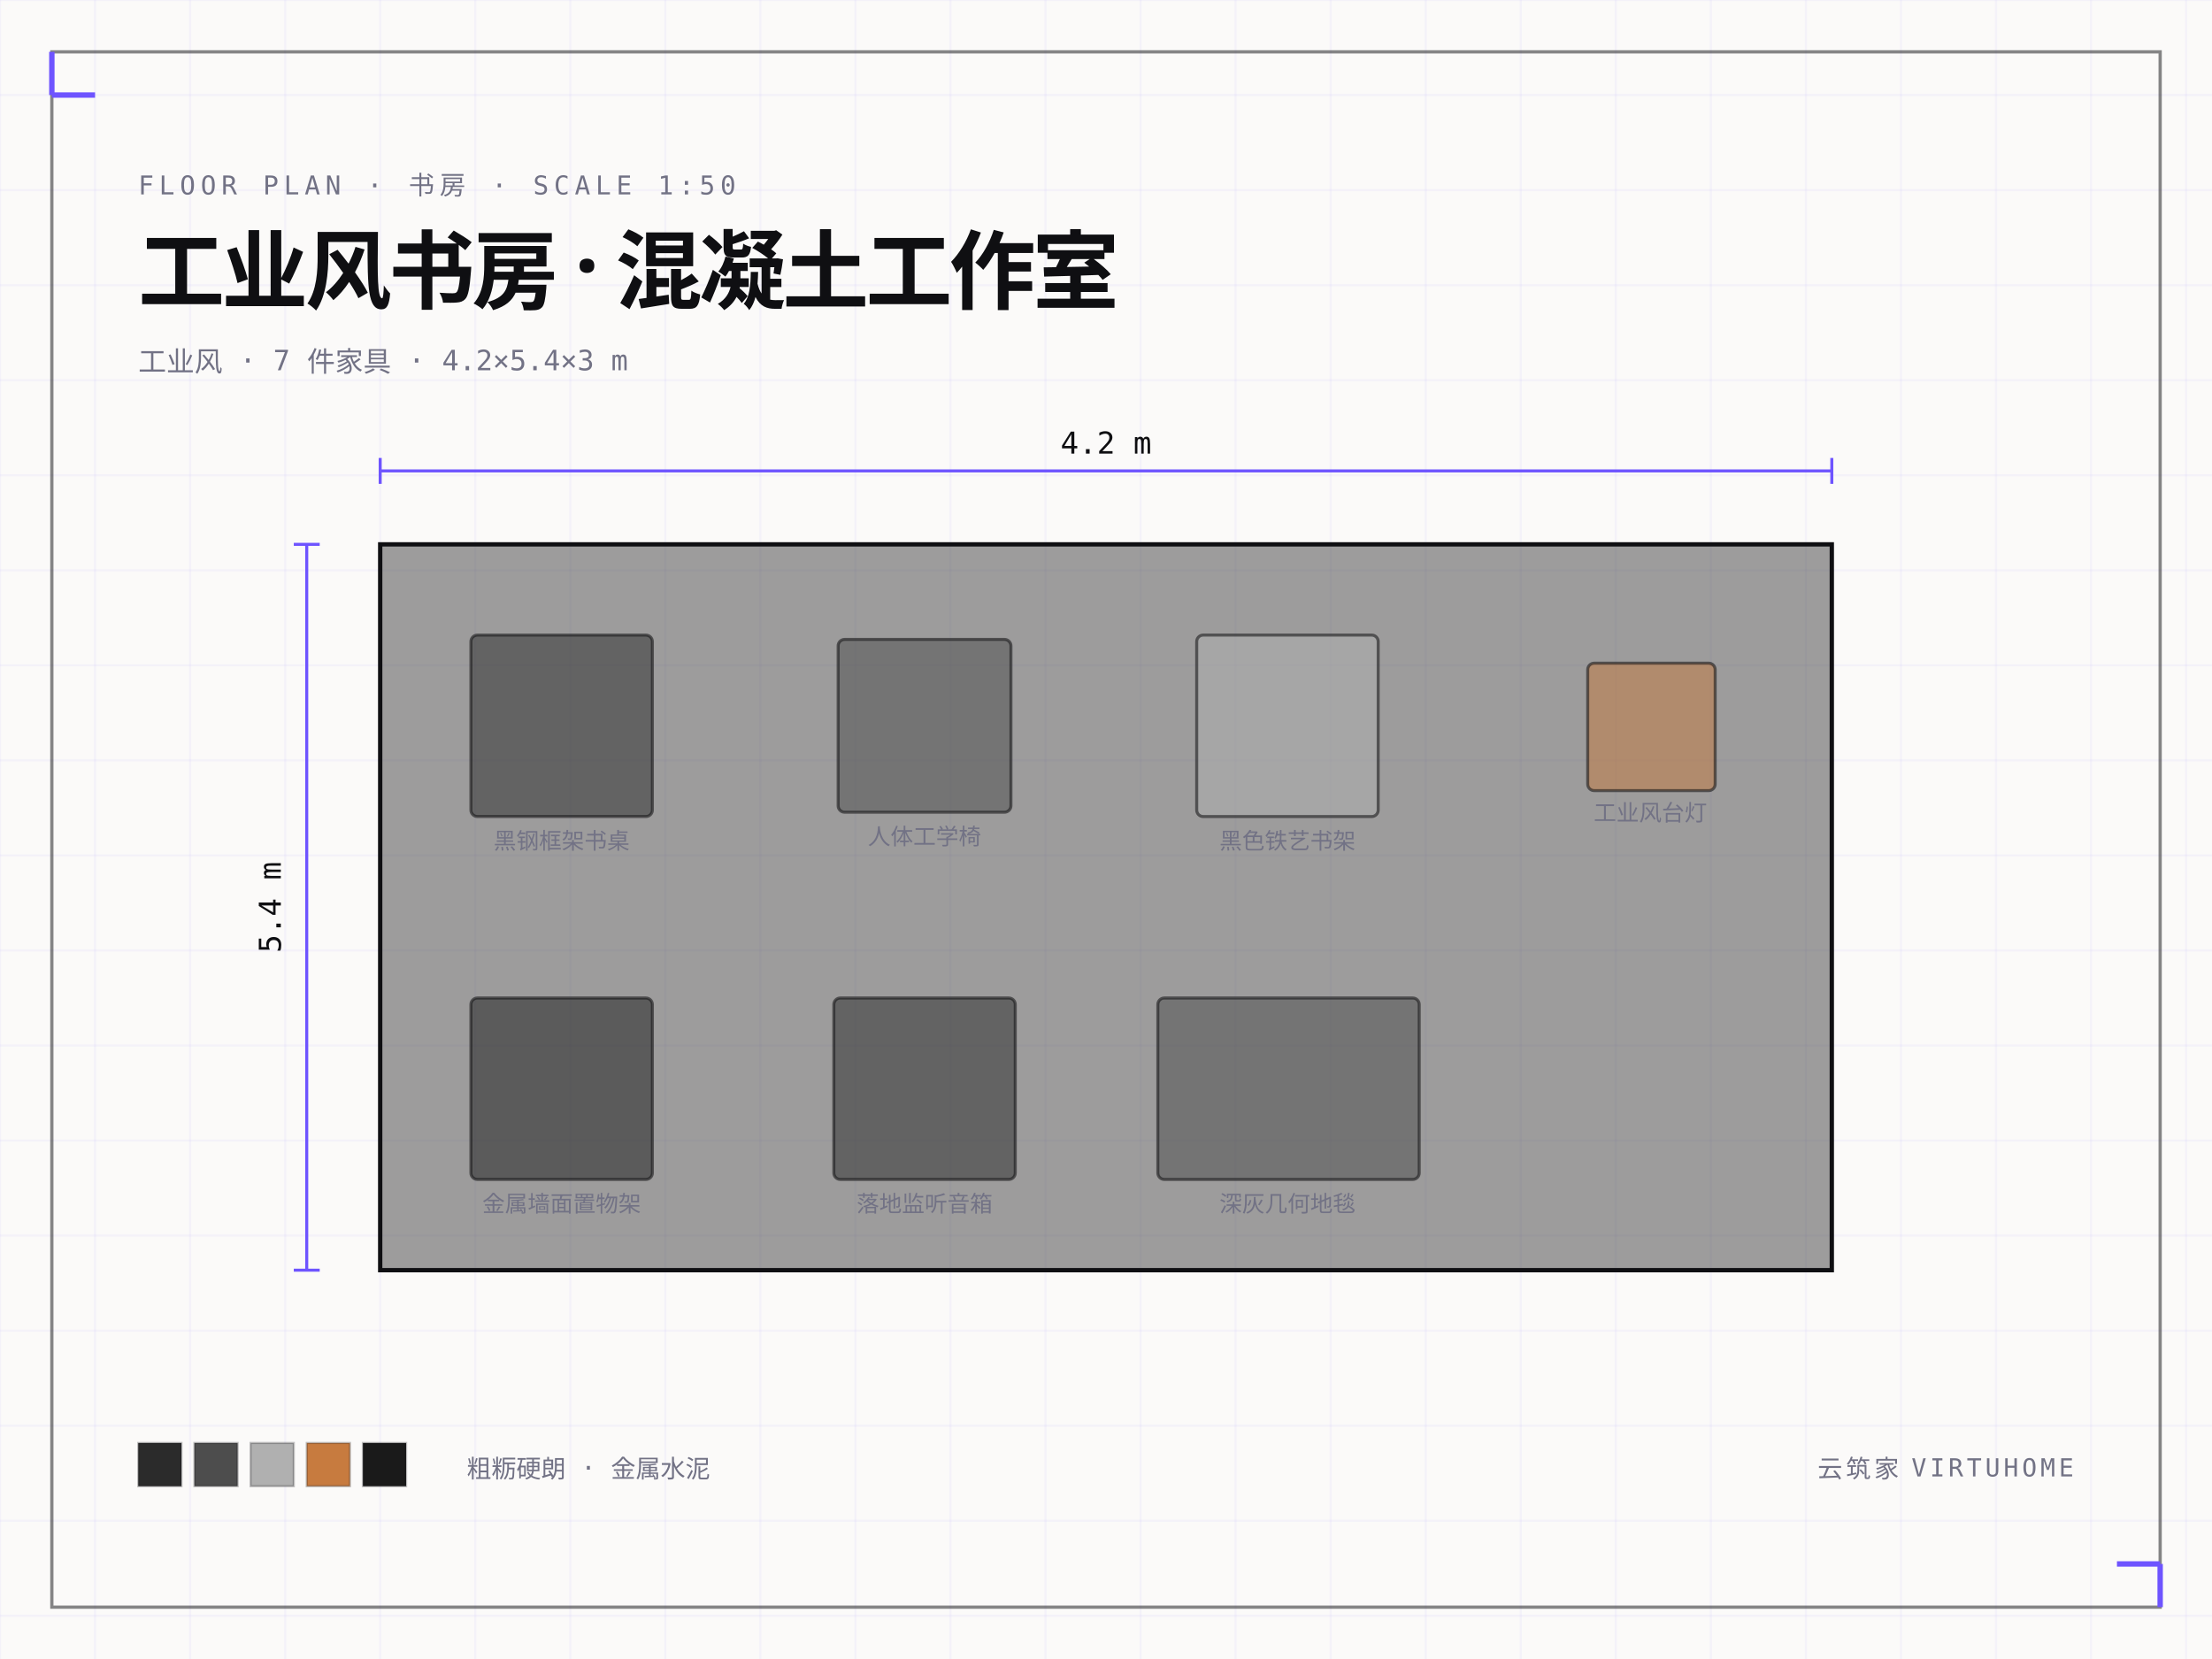
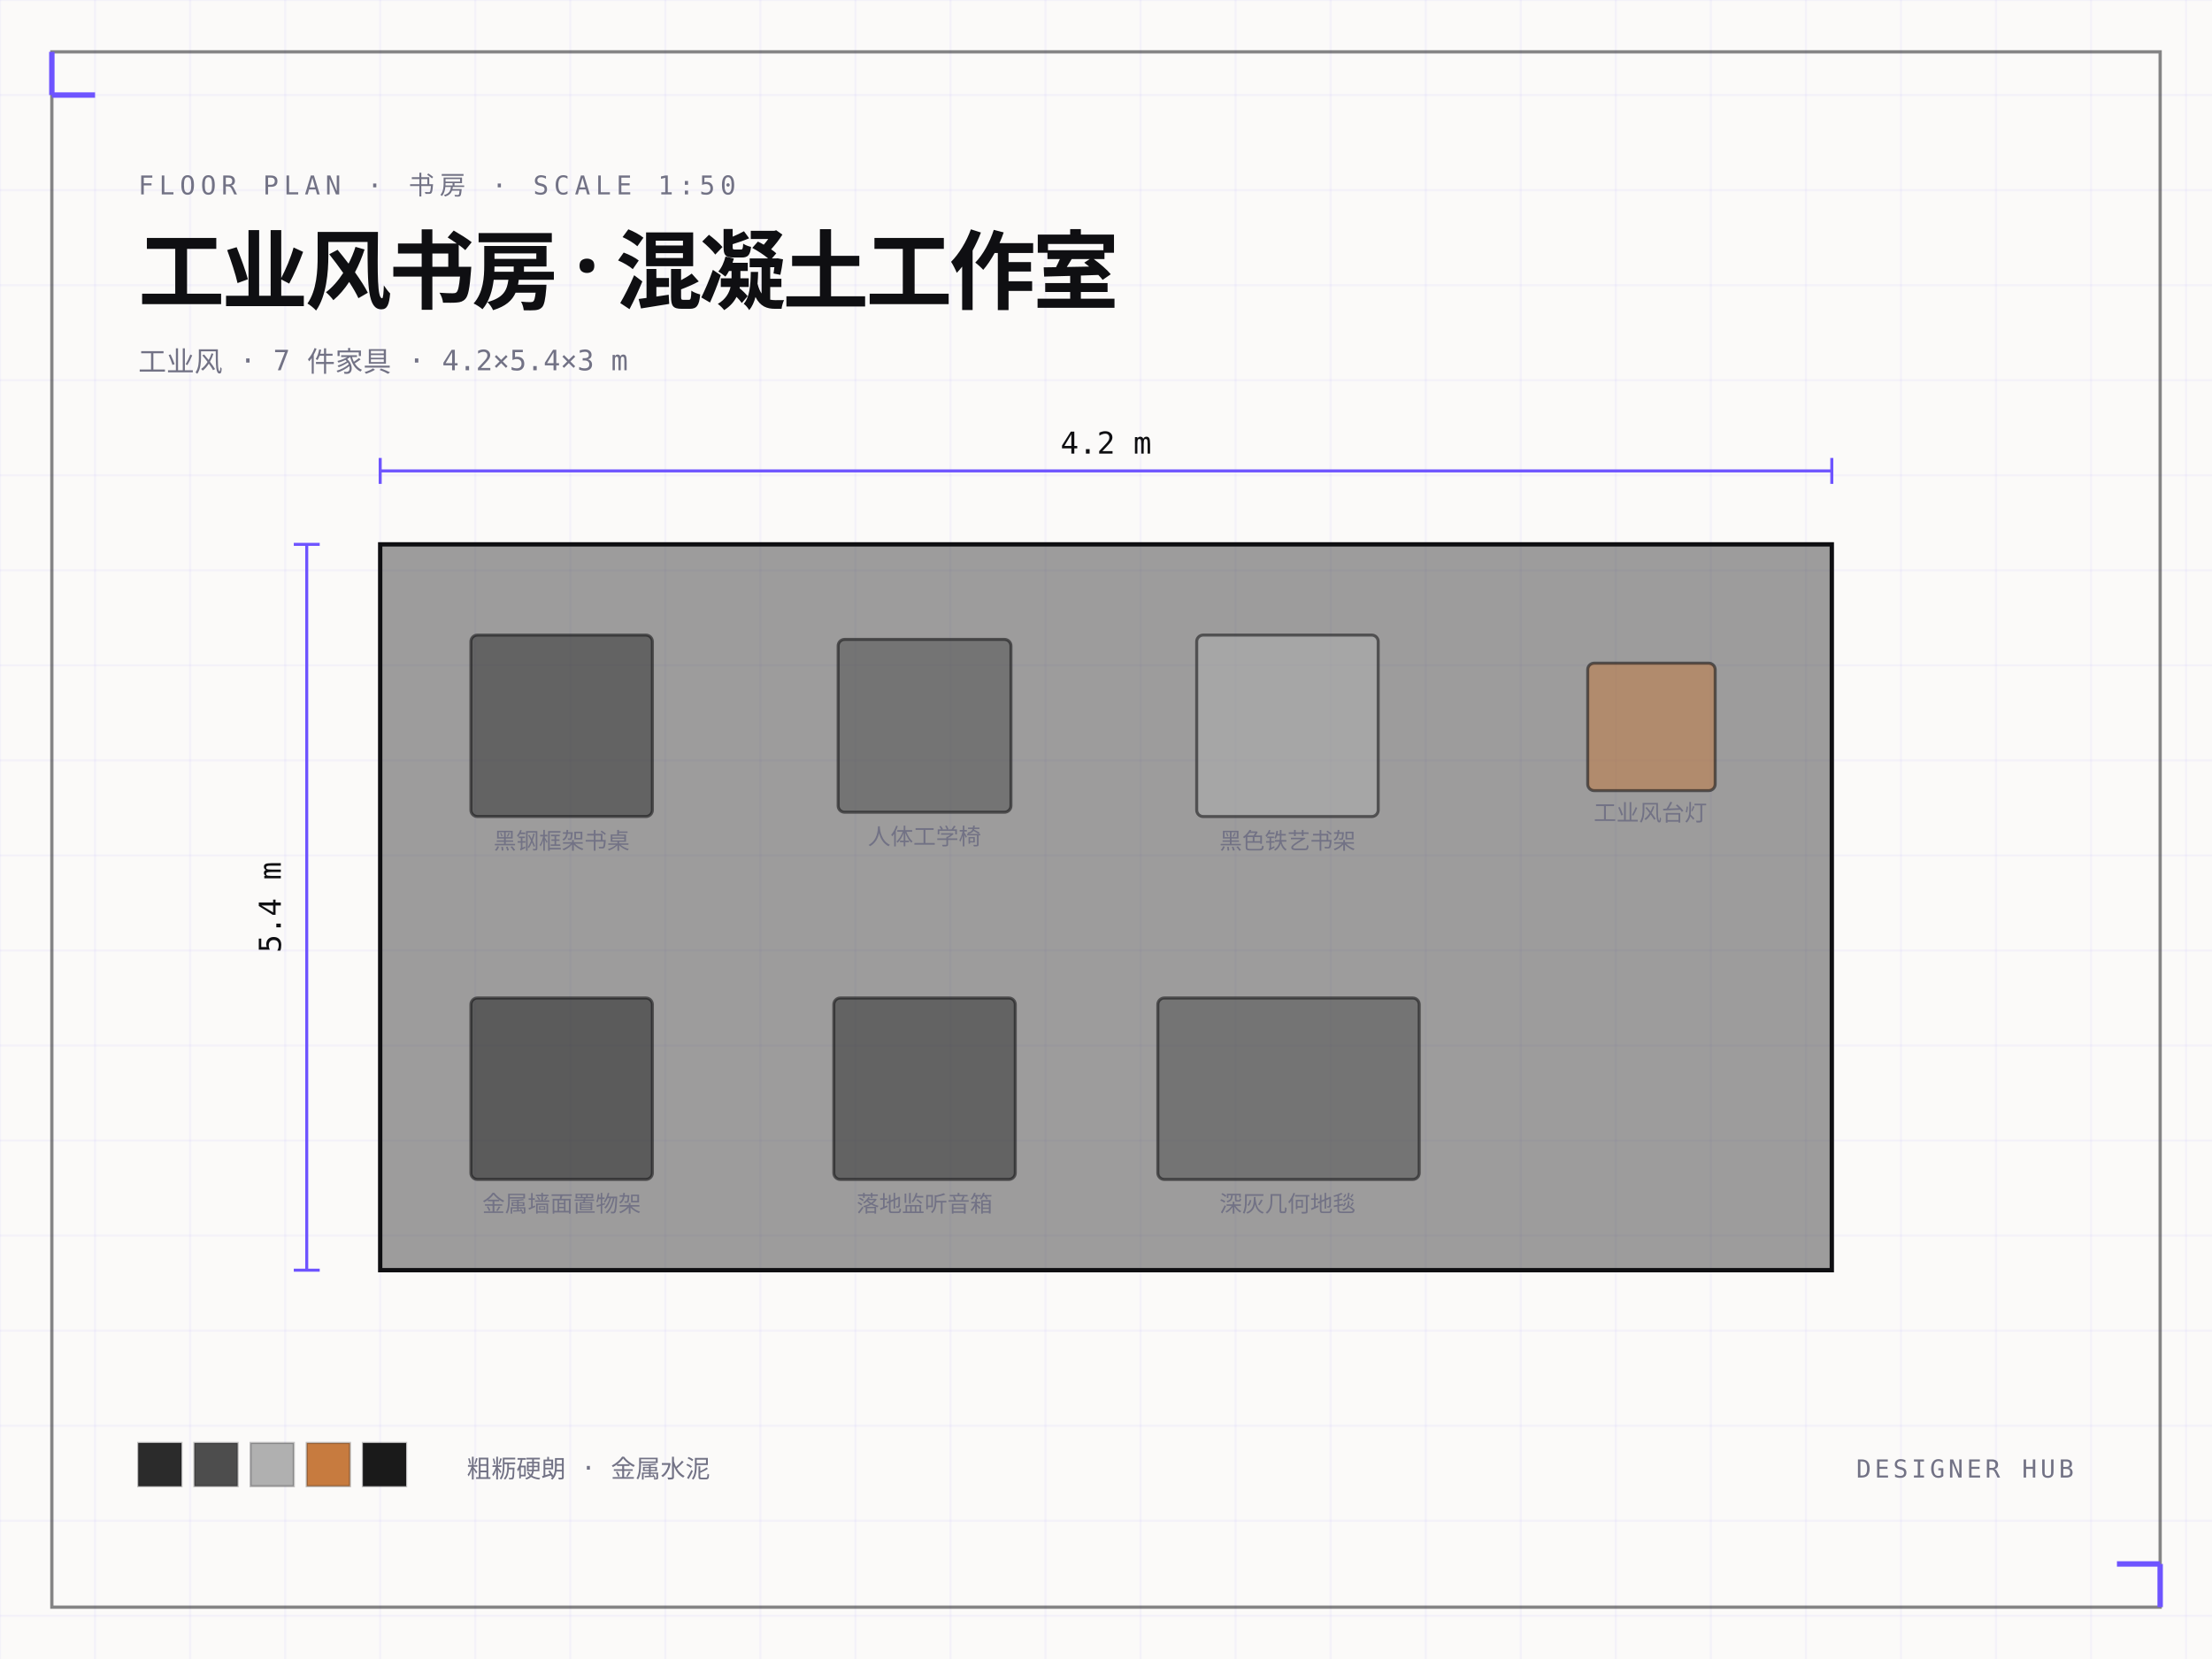
<svg xmlns="http://www.w3.org/2000/svg" viewBox="0 0 1024 768" width="1024" height="768" role="img" aria-label="工业风书房 · 混凝土工作室 平面预览图">
  <rect width="1024" height="768" fill="#FBFAF9" />
  <g>
    <line x1="0" y1="0" x2="0" y2="768" stroke="#6E54FF" stroke-opacity="0.05" stroke-width="1" />
    <line x1="44" y1="0" x2="44" y2="768" stroke="#6E54FF" stroke-opacity="0.05" stroke-width="1" />
    <line x1="88" y1="0" x2="88" y2="768" stroke="#6E54FF" stroke-opacity="0.05" stroke-width="1" />
    <line x1="132" y1="0" x2="132" y2="768" stroke="#6E54FF" stroke-opacity="0.05" stroke-width="1" />
    <line x1="176" y1="0" x2="176" y2="768" stroke="#6E54FF" stroke-opacity="0.05" stroke-width="1" />
    <line x1="220" y1="0" x2="220" y2="768" stroke="#6E54FF" stroke-opacity="0.05" stroke-width="1" />
    <line x1="264" y1="0" x2="264" y2="768" stroke="#6E54FF" stroke-opacity="0.05" stroke-width="1" />
    <line x1="308" y1="0" x2="308" y2="768" stroke="#6E54FF" stroke-opacity="0.05" stroke-width="1" />
    <line x1="352" y1="0" x2="352" y2="768" stroke="#6E54FF" stroke-opacity="0.05" stroke-width="1" />
    <line x1="396" y1="0" x2="396" y2="768" stroke="#6E54FF" stroke-opacity="0.05" stroke-width="1" />
    <line x1="440" y1="0" x2="440" y2="768" stroke="#6E54FF" stroke-opacity="0.05" stroke-width="1" />
    <line x1="484" y1="0" x2="484" y2="768" stroke="#6E54FF" stroke-opacity="0.05" stroke-width="1" />
    <line x1="528" y1="0" x2="528" y2="768" stroke="#6E54FF" stroke-opacity="0.05" stroke-width="1" />
    <line x1="572" y1="0" x2="572" y2="768" stroke="#6E54FF" stroke-opacity="0.05" stroke-width="1" />
    <line x1="616" y1="0" x2="616" y2="768" stroke="#6E54FF" stroke-opacity="0.05" stroke-width="1" />
    <line x1="660" y1="0" x2="660" y2="768" stroke="#6E54FF" stroke-opacity="0.05" stroke-width="1" />
    <line x1="704" y1="0" x2="704" y2="768" stroke="#6E54FF" stroke-opacity="0.05" stroke-width="1" />
    <line x1="748" y1="0" x2="748" y2="768" stroke="#6E54FF" stroke-opacity="0.05" stroke-width="1" />
    <line x1="792" y1="0" x2="792" y2="768" stroke="#6E54FF" stroke-opacity="0.05" stroke-width="1" />
    <line x1="836" y1="0" x2="836" y2="768" stroke="#6E54FF" stroke-opacity="0.05" stroke-width="1" />
    <line x1="880" y1="0" x2="880" y2="768" stroke="#6E54FF" stroke-opacity="0.05" stroke-width="1" />
    <line x1="924" y1="0" x2="924" y2="768" stroke="#6E54FF" stroke-opacity="0.05" stroke-width="1" />
    <line x1="968" y1="0" x2="968" y2="768" stroke="#6E54FF" stroke-opacity="0.05" stroke-width="1" />
    <line x1="1012" y1="0" x2="1012" y2="768" stroke="#6E54FF" stroke-opacity="0.05" stroke-width="1" />
    <line x1="0" y1="0" x2="1024" y2="0" stroke="#6E54FF" stroke-opacity="0.05" stroke-width="1" />
    <line x1="0" y1="44" x2="1024" y2="44" stroke="#6E54FF" stroke-opacity="0.05" stroke-width="1" />
    <line x1="0" y1="88" x2="1024" y2="88" stroke="#6E54FF" stroke-opacity="0.05" stroke-width="1" />
    <line x1="0" y1="132" x2="1024" y2="132" stroke="#6E54FF" stroke-opacity="0.05" stroke-width="1" />
    <line x1="0" y1="176" x2="1024" y2="176" stroke="#6E54FF" stroke-opacity="0.05" stroke-width="1" />
    <line x1="0" y1="220" x2="1024" y2="220" stroke="#6E54FF" stroke-opacity="0.05" stroke-width="1" />
    <line x1="0" y1="264" x2="1024" y2="264" stroke="#6E54FF" stroke-opacity="0.05" stroke-width="1" />
    <line x1="0" y1="308" x2="1024" y2="308" stroke="#6E54FF" stroke-opacity="0.05" stroke-width="1" />
    <line x1="0" y1="352" x2="1024" y2="352" stroke="#6E54FF" stroke-opacity="0.05" stroke-width="1" />
    <line x1="0" y1="396" x2="1024" y2="396" stroke="#6E54FF" stroke-opacity="0.05" stroke-width="1" />
    <line x1="0" y1="440" x2="1024" y2="440" stroke="#6E54FF" stroke-opacity="0.05" stroke-width="1" />
    <line x1="0" y1="484" x2="1024" y2="484" stroke="#6E54FF" stroke-opacity="0.05" stroke-width="1" />
    <line x1="0" y1="528" x2="1024" y2="528" stroke="#6E54FF" stroke-opacity="0.05" stroke-width="1" />
    <line x1="0" y1="572" x2="1024" y2="572" stroke="#6E54FF" stroke-opacity="0.05" stroke-width="1" />
    <line x1="0" y1="616" x2="1024" y2="616" stroke="#6E54FF" stroke-opacity="0.05" stroke-width="1" />
    <line x1="0" y1="660" x2="1024" y2="660" stroke="#6E54FF" stroke-opacity="0.05" stroke-width="1" />
    <line x1="0" y1="704" x2="1024" y2="704" stroke="#6E54FF" stroke-opacity="0.05" stroke-width="1" />
    <line x1="0" y1="748" x2="1024" y2="748" stroke="#6E54FF" stroke-opacity="0.05" stroke-width="1" />
  </g>
  <rect x="24" y="24" width="976" height="720" fill="none" stroke="#0F0F12" stroke-opacity="0.5" stroke-width="1.5" />
  <path d="M24 44 H44 M24 24 V44" stroke="#6E54FF" stroke-width="2.5" fill="none" />
  <path d="M1000 724 H980 M1000 744 V724" stroke="#6E54FF" stroke-width="2.5" fill="none" />
  <rect x="176" y="252" width="672" height="336" fill="#2B2B2B" fill-opacity="0.45" stroke="#0F0F12" stroke-width="2" />
  <g>
    <g>
      <rect x="218" y="294" width="84" height="84" rx="3" fill="#2B2B2B" fill-opacity="0.5" stroke="#0F0F12" stroke-opacity="0.55" stroke-width="1.4" />
      <text x="260" y="393" text-anchor="middle" font-family="ui-monospace, SFMono-Regular, Menlo, Consolas, monospace" font-size="10.5" fill="#727285">黑钢框架书桌</text>
    </g>
    <g>
      <rect x="388" y="296" width="80" height="80" rx="3" fill="#4D4D4D" fill-opacity="0.5" stroke="#0F0F12" stroke-opacity="0.55" stroke-width="1.4" />
      <text x="428" y="391" text-anchor="middle" font-family="ui-monospace, SFMono-Regular, Menlo, Consolas, monospace" font-size="10.5" fill="#727285">人体工学椅</text>
    </g>
    <g>
      <rect x="554" y="294" width="84" height="84" rx="3" fill="#B0B0B0" fill-opacity="0.5" stroke="#0F0F12" stroke-opacity="0.55" stroke-width="1.4" />
      <text x="596" y="393" text-anchor="middle" font-family="ui-monospace, SFMono-Regular, Menlo, Consolas, monospace" font-size="10.5" fill="#727285">黑色铁艺书架</text>
    </g>
    <g>
      <rect x="735" y="307" width="59" height="59" rx="3" fill="#C77B3F" fill-opacity="0.5" stroke="#0F0F12" stroke-opacity="0.55" stroke-width="1.4" />
      <text x="764" y="380" text-anchor="middle" font-family="ui-monospace, SFMono-Regular, Menlo, Consolas, monospace" font-size="10.5" fill="#727285">工业风台灯</text>
    </g>
    <g>
      <rect x="218" y="462" width="84" height="84" rx="3" fill="#1A1A1A" fill-opacity="0.5" stroke="#0F0F12" stroke-opacity="0.55" stroke-width="1.4" />
      <text x="260" y="561" text-anchor="middle" font-family="ui-monospace, SFMono-Regular, Menlo, Consolas, monospace" font-size="10.5" fill="#727285">金属墙面置物架</text>
    </g>
    <g>
      <rect x="386" y="462" width="84" height="84" rx="3" fill="#2B2B2B" fill-opacity="0.5" stroke="#0F0F12" stroke-opacity="0.55" stroke-width="1.4" />
      <text x="428" y="561" text-anchor="middle" font-family="ui-monospace, SFMono-Regular, Menlo, Consolas, monospace" font-size="10.5" fill="#727285">落地监听音箱</text>
    </g>
    <g>
      <rect x="536" y="462" width="121" height="84" rx="3" fill="#4D4D4D" fill-opacity="0.5" stroke="#0F0F12" stroke-opacity="0.55" stroke-width="1.4" />
      <text x="596" y="561" text-anchor="middle" font-family="ui-monospace, SFMono-Regular, Menlo, Consolas, monospace" font-size="10.5" fill="#727285">深灰几何地毯</text>
    </g>
  </g>
  <g stroke="#6E54FF" stroke-width="1.4" fill="none">
    <path d="M176 218 H848" />
    <path d="M176 212 V224" />
    <path d="M848 212 V224" />
    <path d="M142 252 V588" />
    <path d="M136 252 H148" />
    <path d="M136 588 H148" />
  </g>
  <text x="512" y="210" text-anchor="middle" font-family="ui-monospace, SFMono-Regular, Menlo, Consolas, monospace" font-size="14" fill="#0F0F12">4.2 m</text>
  <text x="130" y="420" text-anchor="middle" font-family="ui-monospace, SFMono-Regular, Menlo, Consolas, monospace" font-size="14" fill="#0F0F12" transform="rotate(-90 130 420)">5.4 m</text>
  <text x="64" y="90" font-family="ui-monospace, SFMono-Regular, Menlo, Consolas, monospace" font-size="12" letter-spacing="2.4" fill="#727285">FLOOR PLAN · 书房 · SCALE 1:50</text>
  <text x="64" y="140" font-family="Archivo, PingFang SC, Hiragino Sans GB, Microsoft YaHei, sans-serif" font-size="40" font-weight="800" letter-spacing="-1.4" fill="#0F0F12">工业风书房 · 混凝土工作室</text>
  <text x="64" y="172" font-family="ui-monospace, SFMono-Regular, Menlo, Consolas, monospace" font-size="13" fill="#727285">工业风 · 7 件家具 · 4.2×5.4×3 m</text>
  <rect x="64" y="668" width="20" height="20" fill="#2B2B2B" stroke="#0F0F12" stroke-opacity="0.25" />
  <rect x="90" y="668" width="20" height="20" fill="#4D4D4D" stroke="#0F0F12" stroke-opacity="0.25" />
  <rect x="116" y="668" width="20" height="20" fill="#B0B0B0" stroke="#0F0F12" stroke-opacity="0.25" />
  <rect x="142" y="668" width="20" height="20" fill="#C77B3F" stroke="#0F0F12" stroke-opacity="0.25" />
  <rect x="168" y="668" width="20" height="20" fill="#1A1A1A" stroke="#0F0F12" stroke-opacity="0.25" />
  <text x="216" y="684" font-family="ui-monospace, SFMono-Regular, Menlo, Consolas, monospace" font-size="11.5" fill="#727285">粗粝硬朗 · 金属水泥</text>
-   <text x="960" y="684" text-anchor="end" font-family="ui-monospace, SFMono-Regular, Menlo, Consolas, monospace" font-size="11.5" letter-spacing="1.6" fill="#727285">云筑家 VIRTUHOME</text>
+   <text x="960" y="684" text-anchor="end" font-family="ui-monospace, SFMono-Regular, Menlo, Consolas, monospace" font-size="11.5" letter-spacing="1.6" fill="#727285">DESIGNER HUB</text>
</svg>
